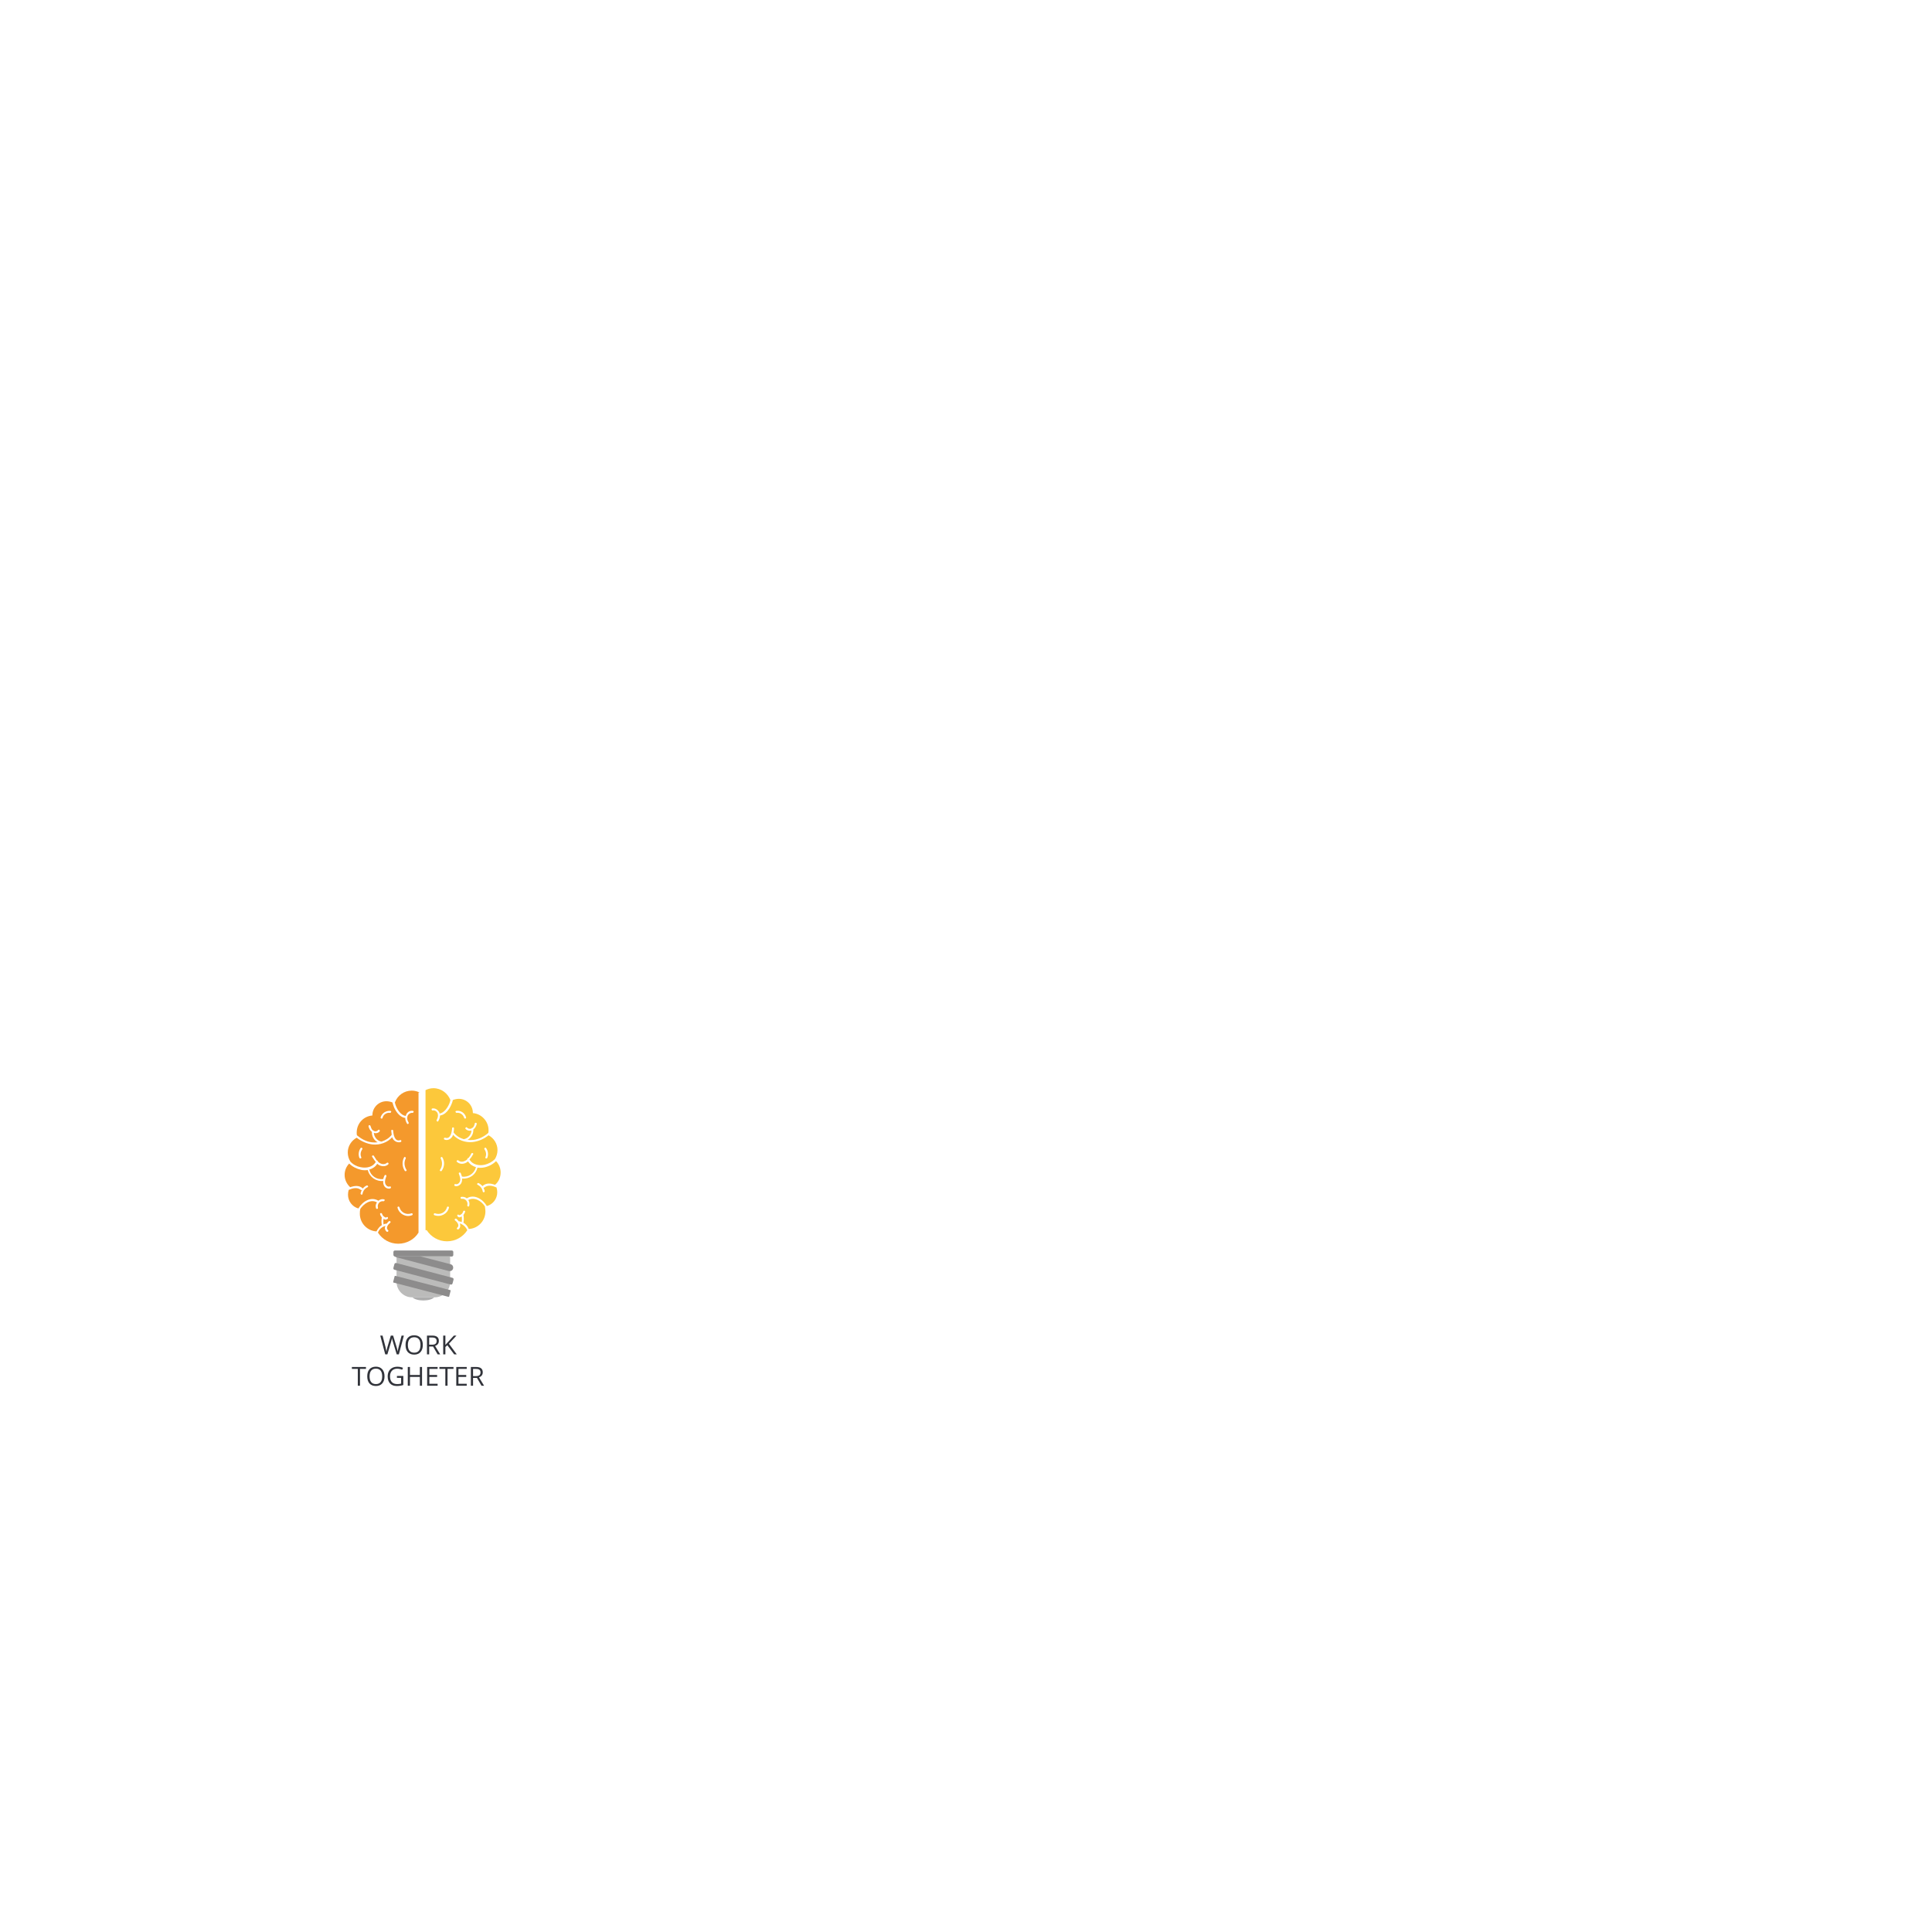
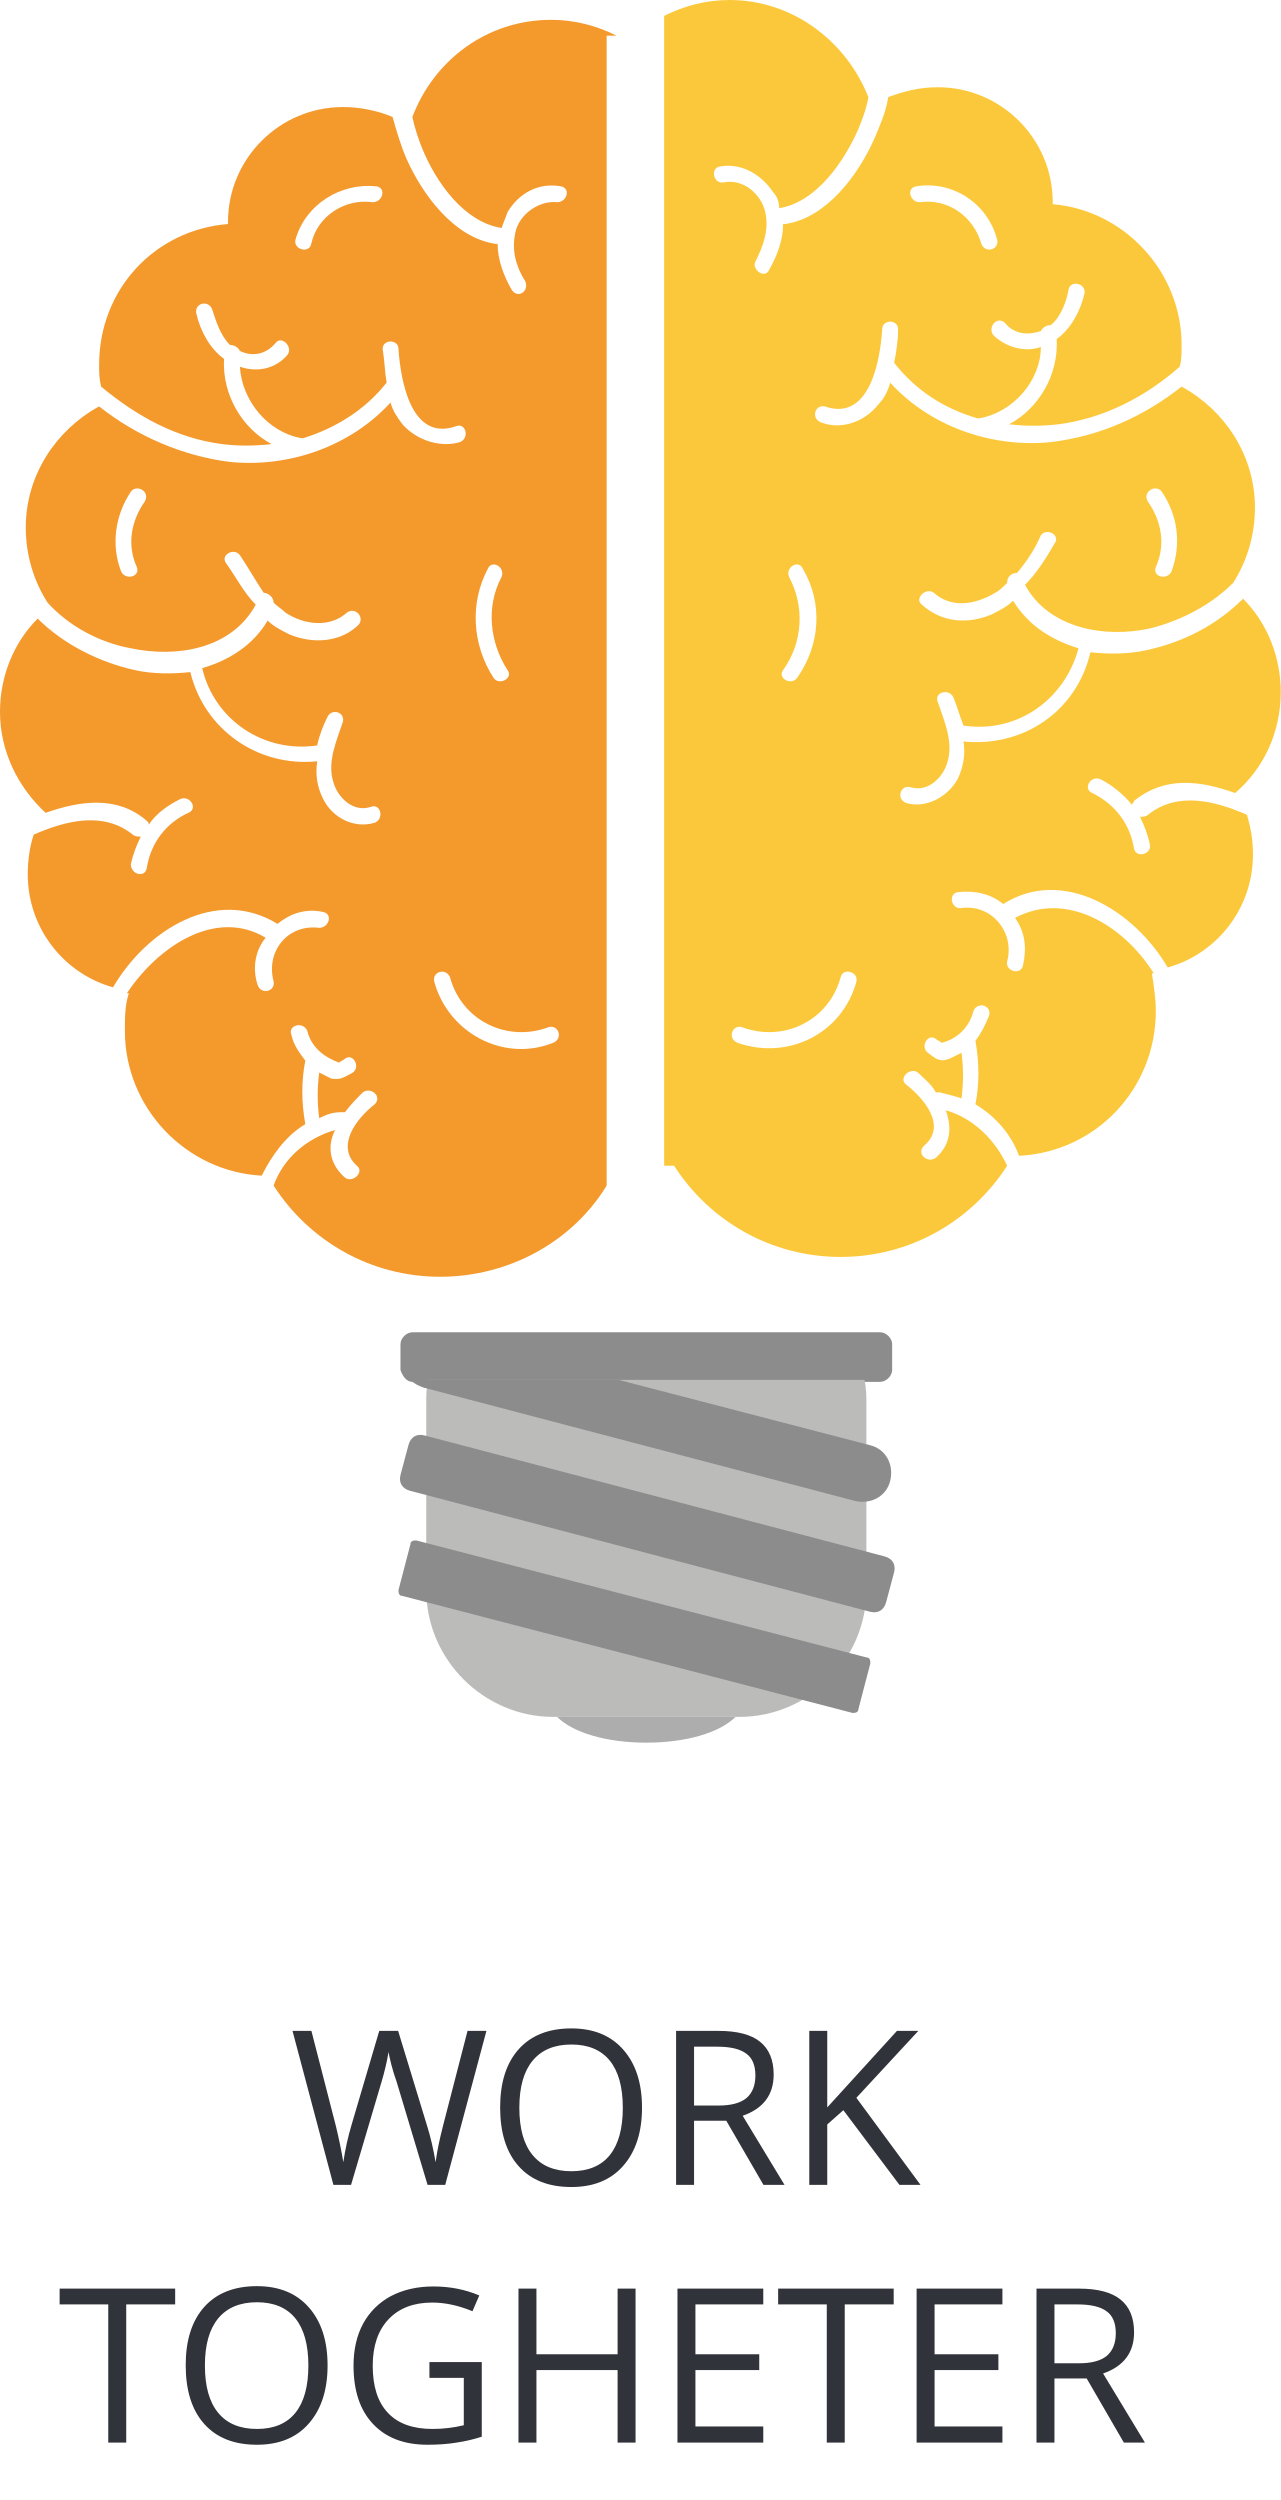
- <svg xmlns="http://www.w3.org/2000/svg" version="1.1" id="Objects" x="0px" y="0px" viewBox="0 0 800 800" style="enable-background:new 0 0 800 800;" xml:space="preserve">
+ <svg xmlns="http://www.w3.org/2000/svg" version="1.1" id="Objects" x="0px" y="0px" viewBox="0 0 64.6 126.1" style="enable-background:new 0 0 64.6 126.1;" xml:space="preserve">
  <style type="text/css">
	.st0{fill:#31333A;}
	.st1{font-family:'OpenSans';}
	.st2{font-size:10.871px;}
	.st3{fill:#F4992C;}
	.st4{fill:#FCC83B;}
	.st5{fill:#8D8C8C;}
	.st6{fill:#BBBBBA;}
	.st7{fill:#ADADAD;}
</style>
  <g>
-     <text transform="matrix(1 0 0 1 157.3135 560.8037)">
-       <tspan x="0" y="0" class="st0 st1 st2">WORK</tspan>
-       <tspan x="-11.7" y="13" class="st0 st1 st2">TOGHETER</tspan>
-     </text>
+     <text transform="matrix(1 0 0 1 14.6135 110.2037)" class="st0 st1 st2">WORK</text>
+     <text transform="matrix(1 0 0 1 2.9135 123.2037)" class="st0 st1 st2">TOGHETER</text>
    <g>
      <g>
        <g>
-           <path class="st3" d="M173.8,452.4c-1-0.5-2.1-0.8-3.3-0.8c-3.2,0-5.9,2-7,4.9c0.1,0.5,0.3,1.1,0.5,1.6c0.7,1.7,2.1,3.7,4,4      c0.1-0.3,0.2-0.5,0.3-0.8c0.6-1,1.6-1.5,2.7-1.3c0.5,0.1,0.3,0.8-0.2,0.8c-0.9-0.1-1.9,0.6-2.1,1.5c-0.2,0.9,0,1.7,0.5,2.5      c0.2,0.5-0.4,0.9-0.7,0.4c-0.4-0.7-0.7-1.5-0.7-2.3c0,0-0.1,0-0.1,0c-2.1-0.3-3.7-2.5-4.5-4.3c-0.3-0.7-0.5-1.4-0.7-2.1      c-0.7-0.3-1.6-0.5-2.5-0.5c-3.2,0-5.8,2.6-5.8,5.8c0,0,0,0.1,0,0.1c-3.7,0.3-6.5,3.3-6.5,7.1c0,0.4,0,0.7,0.1,1.1      c1.8,1.5,3.8,2.6,6.1,2.9c0.8,0.1,1.6,0.1,2.5,0c-1.5-0.8-2.5-2.5-2.4-4.3c-0.7-0.5-1.2-1.4-1.4-2.3c-0.1-0.5,0.6-0.7,0.8-0.2      c0.2,0.6,0.4,1.3,0.9,1.8c0.2,0,0.4,0.1,0.5,0.3c0.6,0.3,1.3,0.2,1.8-0.4c0.3-0.4,0.9,0.2,0.6,0.6c-0.6,0.7-1.5,0.9-2.4,0.6      c0.1,1.7,1.4,3.3,3.1,3.6c0,0,0,0,0.1,0c1.6-0.5,3.1-1.4,4.2-2.8c-0.1-0.6-0.1-1.1-0.2-1.7c0-0.5,0.8-0.5,0.8,0      c0.1,1.5,0.6,4.7,2.9,3.9c0.5-0.2,0.7,0.6,0.2,0.8c-1,0.3-2.2-0.1-2.9-0.9c-0.3-0.4-0.5-0.7-0.6-1.1c-2,2.2-5.1,3.3-8.1,3      c-2.4-0.3-4.7-1.3-6.6-2.8c-2.2,1.2-3.7,3.5-3.7,6.1c0,1.4,0.4,2.7,1.1,3.8c0,0,0,0,0,0c1.1,1.2,2.6,2,4.2,2.3      c2.4,0.5,5.1,0,6.3-2.2c-0.6-0.6-1-1.4-1.5-2.1c-0.3-0.4,0.4-0.8,0.7-0.4c0.4,0.6,0.8,1.3,1.2,1.9c0.2,0,0.5,0.2,0.5,0.5      c0.2,0.2,0.4,0.3,0.6,0.5c0.9,0.6,2.2,0.8,3.1,0c0.4-0.3,0.9,0.2,0.6,0.6c-0.9,0.9-2.3,1-3.5,0.5c-0.4-0.2-0.8-0.4-1.1-0.7      c-0.7,1.2-1.9,2-3.3,2.4c0.6,2.6,3.1,4.3,5.8,3.9c0.1-0.5,0.3-1,0.5-1.4c0.2-0.5,0.9-0.3,0.8,0.2c-0.3,0.9-0.8,2-0.5,3      c0.2,0.8,1,1.6,1.9,1.3c0.5-0.2,0.7,0.6,0.2,0.8c-1,0.3-2.1-0.2-2.6-1.2c-0.3-0.6-0.4-1.2-0.3-1.9c-3,0.3-5.7-1.6-6.4-4.5      c-0.9,0.1-1.9,0.1-2.8-0.1c-1.8-0.4-3.6-1.3-4.9-2.6c-1.2,1.2-1.9,2.9-1.9,4.7c0,2,0.9,3.8,2.3,5.1c1.7-0.6,3.6-0.9,5.1,0.4      c0.1,0.1,0.1,0.1,0.1,0.2c0.4-0.6,1-1,1.6-1.3c0.5-0.2,0.9,0.5,0.4,0.7c-1.1,0.5-1.9,1.5-2.1,2.8c-0.1,0.5-0.8,0.3-0.8-0.2      c0.1-0.5,0.3-1,0.5-1.4c-0.1,0-0.3,0-0.4-0.1c-1.5-1.2-3.4-0.7-5,0c-0.2,0.6-0.3,1.3-0.3,2c0,2.7,1.8,5,4.3,5.7      c1.7-2.9,5.2-5.1,8.3-3.2c0,0,0,0,0,0c0.6-0.5,1.4-0.8,2.3-0.6c0.5,0.1,0.3,0.8-0.2,0.8c-1.6-0.2-2.7,1.2-2.3,2.7      c0.1,0.5-0.6,0.7-0.8,0.2c-0.3-0.9-0.1-1.8,0.4-2.4c-2.5-1.5-5.4,0.4-7,2.8c0,0,0.1,0,0.1,0c-0.2,0.6-0.2,1.2-0.2,1.9      c0,3.9,3.1,7.1,6.9,7.3c0.5-1,1.2-2,2.2-2.6c-0.2-1.1-0.2-2.2,0-3.2c-0.3-0.4-0.6-0.8-0.7-1.3c-0.2-0.5,0.6-0.7,0.8-0.2      c0.2,0.8,0.8,1.3,1.6,1.6c0.1-0.1,0.2-0.1,0.3-0.2c0.4-0.3,0.8,0.4,0.4,0.7c-0.4,0.2-0.6,0.4-1.1,0.3c-0.2-0.1-0.4-0.2-0.6-0.3      c-0.1,0.8-0.1,1.5,0,2.3c0.4-0.2,0.7-0.3,1.1-0.3c0.1,0,0.2,0,0.2,0c0.3-0.4,0.6-0.7,0.9-1c0.4-0.3,1,0.2,0.6,0.6      c-0.9,0.7-2,2.1-0.9,3.1c0.4,0.3-0.2,0.9-0.6,0.6c-0.8-0.7-0.9-1.6-0.5-2.4c-1.4,0.4-2.6,1.4-3.1,2.8c1.8,2.8,4.9,4.6,8.4,4.6      c3.5,0,6.7-1.8,8.4-4.6V452.4z M161.5,460.8c-1.4-0.2-2.8,0.7-3.1,2.1c-0.1,0.5-0.9,0.3-0.8-0.2c0.5-1.8,2.3-2.9,4.1-2.7      C162.2,460.1,162,460.8,161.5,460.8z M150,475.9c-0.7,1-0.9,2.2-0.4,3.3c0.2,0.5-0.6,0.7-0.8,0.2c-0.5-1.3-0.3-2.8,0.5-4      C149.6,475,150.3,475.4,150,475.9z M167.3,479.3c0.2-0.5,0.9-0.1,0.7,0.4c-0.8,1.5-0.6,3.3,0.3,4.7c0.3,0.4-0.4,0.8-0.7,0.4      C166.5,483.1,166.4,481,167.3,479.3z M170.6,503.2c-2.5,1-5.3-0.5-6-3.1c-0.1-0.5,0.6-0.7,0.8-0.2c0.6,2.2,2.9,3.3,5,2.5      C170.9,502.3,171.1,503,170.6,503.2z" />
-           <path class="st4" d="M176.7,509.4c1.8,2.8,4.9,4.6,8.4,4.6c3.5,0,6.6-1.8,8.4-4.6c-0.6-1.3-1.7-2.4-3.1-2.8      c0.3,0.8,0.3,1.7-0.5,2.4c-0.4,0.3-1-0.2-0.6-0.6c1.2-1,0-2.4-0.9-3.1c-0.4-0.3,0.2-0.9,0.6-0.6c0.3,0.3,0.7,0.6,0.9,1      c0.1,0,0.1,0,0.2,0c0.4,0.1,0.8,0.2,1.1,0.3c0.1-0.8,0.1-1.5,0-2.3c-0.2,0.1-0.4,0.2-0.6,0.3c-0.5,0.2-0.7,0-1.1-0.3      c-0.4-0.3,0-1,0.4-0.7c0.1,0.1,0.2,0.1,0.3,0.2c0.8-0.2,1.4-0.8,1.6-1.6c0.2-0.5,0.9-0.3,0.8,0.2c-0.2,0.5-0.4,0.9-0.7,1.3      c0.2,1.1,0.2,2.2,0,3.2c1,0.6,1.8,1.5,2.2,2.6c3.9-0.2,6.9-3.4,6.9-7.3c0-0.6-0.1-1.3-0.2-1.9c0,0,0.1,0,0.1,0      c-1.5-2.4-4.4-4.2-7-2.8c0.5,0.7,0.6,1.5,0.4,2.4c-0.1,0.5-0.9,0.3-0.8-0.2c0.4-1.5-0.8-2.9-2.3-2.7c-0.5,0.1-0.7-0.7-0.2-0.8      c0.9-0.1,1.7,0.1,2.3,0.6c0,0,0,0,0,0c3-1.9,6.6,0.3,8.3,3.2c2.5-0.7,4.3-3,4.3-5.7c0-0.7-0.1-1.3-0.3-2c-1.6-0.7-3.5-1.2-5,0      c-0.1,0.1-0.3,0.1-0.4,0.1c0.2,0.4,0.4,0.9,0.5,1.4c0.1,0.5-0.7,0.7-0.8,0.2c-0.2-1.2-0.9-2.2-2.1-2.8c-0.5-0.2-0.1-0.9,0.4-0.7      c0.6,0.3,1.2,0.8,1.6,1.3c0-0.1,0.1-0.1,0.1-0.2c1.6-1.3,3.4-1,5.1-0.4c1.4-1.2,2.3-3,2.3-5.1c0-1.8-0.7-3.5-1.9-4.7      c-1.3,1.3-3,2.2-4.9,2.6c-0.9,0.2-1.9,0.2-2.8,0.1c-0.7,3-3.4,4.8-6.4,4.5c0.1,0.6,0,1.3-0.3,1.9c-0.5,0.9-1.6,1.5-2.6,1.2      c-0.5-0.2-0.3-0.9,0.2-0.8c0.9,0.3,1.7-0.5,1.9-1.3c0.3-1-0.2-2.1-0.5-3c-0.2-0.5,0.6-0.7,0.8-0.2c0.2,0.5,0.3,0.9,0.5,1.4      c2.7,0.4,5.1-1.3,5.8-3.9c-1.3-0.4-2.5-1.1-3.3-2.4c-0.3,0.3-0.7,0.5-1.1,0.7c-1.2,0.5-2.5,0.4-3.5-0.5      c-0.4-0.3,0.2-0.9,0.6-0.6c0.9,0.8,2.1,0.6,3.1,0c0.2-0.1,0.4-0.3,0.6-0.5c0-0.3,0.2-0.5,0.5-0.5c0.5-0.6,0.9-1.2,1.2-1.9      c0.3-0.4,1,0,0.7,0.4c-0.4,0.7-0.9,1.5-1.5,2.1c1.2,2.2,4,2.7,6.3,2.2c1.6-0.4,3.1-1.2,4.2-2.3c0,0,0,0,0,0      c0.7-1.1,1.1-2.4,1.1-3.8c0-2.6-1.5-4.9-3.7-6.1c-1.9,1.5-4.1,2.5-6.6,2.8c-3,0.3-6.1-0.8-8.1-3c-0.1,0.4-0.3,0.8-0.6,1.1      c-0.7,0.9-1.9,1.3-2.9,0.9c-0.5-0.2-0.3-0.9,0.2-0.8c2.3,0.8,2.8-2.4,2.9-3.9c0-0.5,0.8-0.5,0.8,0c0,0.6-0.1,1.2-0.2,1.7      c1.1,1.4,2.5,2.3,4.2,2.8c0,0,0,0,0.1,0c1.7-0.3,3.1-1.9,3.1-3.6c-0.8,0.3-1.8,0-2.4-0.6c-0.3-0.4,0.2-1,0.6-0.6      c0.5,0.6,1.2,0.6,1.8,0.4c0.1-0.2,0.3-0.3,0.5-0.3c0.5-0.4,0.8-1.2,0.9-1.8c0.1-0.5,0.9-0.3,0.8,0.2c-0.2,0.9-0.7,1.8-1.4,2.3      c0.1,1.8-0.9,3.5-2.4,4.3c0.8,0.1,1.6,0.1,2.5,0c2.3-0.3,4.4-1.4,6.1-2.9c0.1-0.3,0.1-0.7,0.1-1.1c0-3.7-2.9-6.8-6.5-7.1      c0,0,0-0.1,0-0.1c0-3.2-2.6-5.8-5.8-5.8c-0.9,0-1.7,0.2-2.5,0.5c-0.1,0.7-0.4,1.4-0.7,2.1c-0.8,1.8-2.4,4-4.5,4.3      c0,0-0.1,0-0.1,0c0,0.8-0.3,1.6-0.7,2.3c-0.2,0.5-0.9,0-0.7-0.4c0.4-0.8,0.7-1.6,0.5-2.5c-0.2-0.9-1.1-1.7-2.1-1.5      c-0.5,0.1-0.7-0.7-0.2-0.8c1.1-0.2,2.1,0.4,2.7,1.3c0.2,0.2,0.3,0.5,0.3,0.8c1.9-0.3,3.3-2.4,4-4c0.2-0.5,0.4-1,0.5-1.6      c-1.1-2.8-3.8-4.9-7-4.9c-1.2,0-2.3,0.3-3.3,0.8V509.4z M188.9,460c1.8-0.3,3.6,0.8,4.1,2.7c0.1,0.5-0.6,0.7-0.8,0.2      c-0.4-1.4-1.7-2.3-3.1-2.1C188.6,460.8,188.4,460.1,188.9,460z M201.3,475.4c0.8,1.2,1,2.6,0.5,4c-0.2,0.5-1,0.3-0.8-0.2      c0.5-1.1,0.3-2.3-0.4-3.3C200.3,475.4,201,475,201.3,475.4z M182.9,484.8c-0.3,0.4-1,0-0.7-0.4c1-1.4,1.1-3.2,0.3-4.7      c-0.2-0.5,0.5-0.9,0.7-0.4C184.2,481,184.1,483.1,182.9,484.8z M180.1,502.4c2.1,0.8,4.4-0.3,5-2.5c0.1-0.5,0.9-0.3,0.8,0.2      c-0.7,2.6-3.4,4-6,3.1C179.4,503,179.6,502.3,180.1,502.4z" />
+           <path class="st3" d="M31.1,1.8C30.1,1.3,29,1,27.8,1c-3.2,0-5.9,2-7,4.9c0.1,0.5,0.3,1.1,0.5,1.6c0.7,1.7,2.1,3.7,4,4      c0.1-0.3,0.2-0.5,0.3-0.8c0.6-1,1.6-1.5,2.7-1.3c0.5,0.1,0.3,0.8-0.2,0.8c-0.9-0.1-1.9,0.6-2.1,1.5c-0.2,0.9,0,1.7,0.5,2.5      c0.2,0.5-0.4,0.9-0.7,0.4c-0.4-0.7-0.7-1.5-0.7-2.3H25C22.9,12,21.3,9.8,20.5,8c-0.3-0.7-0.5-1.4-0.7-2.1      c-0.7-0.3-1.6-0.5-2.5-0.5c-3.2,0-5.8,2.6-5.8,5.8v0.1C7.8,11.6,5,14.6,5,18.4c0,0.4,0,0.7,0.1,1.1c1.8,1.5,3.8,2.6,6.1,2.9      c0.8,0.1,1.6,0.1,2.5,0c-1.5-0.8-2.5-2.5-2.4-4.3c-0.7-0.5-1.2-1.4-1.4-2.3c-0.1-0.5,0.6-0.7,0.8-0.2c0.2,0.6,0.4,1.3,0.9,1.8      c0.2,0,0.4,0.1,0.5,0.3c0.6,0.3,1.3,0.2,1.8-0.4c0.3-0.4,0.9,0.2,0.6,0.6c-0.6,0.7-1.5,0.9-2.4,0.6c0.1,1.7,1.4,3.3,3.1,3.6      c0,0,0,0,0.1,0c1.6-0.5,3.1-1.4,4.2-2.8c-0.1-0.6-0.1-1.1-0.2-1.7c0-0.5,0.8-0.5,0.8,0c0.1,1.5,0.6,4.7,2.9,3.9      c0.5-0.2,0.7,0.6,0.2,0.8c-1,0.3-2.2-0.1-2.9-0.9c-0.3-0.4-0.5-0.7-0.6-1.1c-2,2.2-5.1,3.3-8.1,3C9.2,23,6.9,22,5,20.5      c-2.2,1.2-3.7,3.5-3.7,6.1c0,1.4,0.4,2.7,1.1,3.8l0,0c1.1,1.2,2.6,2,4.2,2.3c2.4,0.5,5.1,0,6.3-2.2c-0.6-0.6-1-1.4-1.5-2.1      c-0.3-0.4,0.4-0.8,0.7-0.4c0.4,0.6,0.8,1.3,1.2,1.9c0.2,0,0.5,0.2,0.5,0.5c0.2,0.2,0.4,0.3,0.6,0.5c0.9,0.6,2.2,0.8,3.1,0      c0.4-0.3,0.9,0.2,0.6,0.6c-0.9,0.9-2.3,1-3.5,0.5c-0.4-0.2-0.8-0.4-1.1-0.7c-0.7,1.2-1.9,2-3.3,2.4c0.6,2.6,3.1,4.3,5.8,3.9      c0.1-0.5,0.3-1,0.5-1.4c0.2-0.5,0.9-0.3,0.8,0.2c-0.3,0.9-0.8,2-0.5,3c0.2,0.8,1,1.6,1.9,1.3c0.5-0.2,0.7,0.6,0.2,0.8      c-1,0.3-2.1-0.2-2.6-1.2c-0.3-0.6-0.4-1.2-0.3-1.9c-3,0.3-5.7-1.6-6.4-4.5C8.7,34,7.7,34,6.8,33.8c-1.8-0.4-3.6-1.3-4.9-2.6      C0.7,32.4,0,34.1,0,35.9c0,2,0.9,3.8,2.3,5.1c1.7-0.6,3.6-0.9,5.1,0.4c0.1,0.1,0.1,0.1,0.1,0.2c0.4-0.6,1-1,1.6-1.3      c0.5-0.2,0.9,0.5,0.4,0.7c-1.1,0.5-1.9,1.5-2.1,2.8c-0.1,0.5-0.8,0.3-0.8-0.2c0.1-0.5,0.3-1,0.5-1.4c-0.1,0-0.3,0-0.4-0.1      c-1.5-1.2-3.4-0.7-5,0c-0.2,0.6-0.3,1.3-0.3,2c0,2.7,1.8,5,4.3,5.7c1.7-2.9,5.2-5.1,8.3-3.2l0,0c0.6-0.5,1.4-0.8,2.3-0.6      c0.5,0.1,0.3,0.8-0.2,0.8c-1.6-0.2-2.7,1.2-2.3,2.7c0.1,0.5-0.6,0.7-0.8,0.2c-0.3-0.9-0.1-1.8,0.4-2.4c-2.5-1.5-5.4,0.4-7,2.8      h0.1c-0.2,0.6-0.2,1.2-0.2,1.9c0,3.9,3.1,7.1,6.9,7.3c0.5-1,1.2-2,2.2-2.6c-0.2-1.1-0.2-2.2,0-3.2c-0.3-0.4-0.6-0.8-0.7-1.3      c-0.2-0.5,0.6-0.7,0.8-0.2c0.2,0.8,0.8,1.3,1.6,1.6c0.1-0.1,0.2-0.1,0.3-0.2c0.4-0.3,0.8,0.4,0.4,0.7c-0.4,0.2-0.6,0.4-1.1,0.3      c-0.2-0.1-0.4-0.2-0.6-0.3c-0.1,0.8-0.1,1.5,0,2.3c0.4-0.2,0.7-0.3,1.1-0.3c0.1,0,0.2,0,0.2,0c0.3-0.4,0.6-0.7,0.9-1      c0.4-0.3,1,0.2,0.6,0.6c-0.9,0.7-2,2.1-0.9,3.1c0.4,0.3-0.2,0.9-0.6,0.6c-0.8-0.7-0.9-1.6-0.5-2.4c-1.4,0.4-2.6,1.4-3.1,2.8      c1.8,2.8,4.9,4.6,8.4,4.6s6.7-1.8,8.4-4.6v-58H31.1z M18.8,10.2c-1.4-0.2-2.8,0.7-3.1,2.1c-0.1,0.5-0.9,0.3-0.8-0.2      c0.5-1.8,2.3-2.9,4.1-2.7C19.5,9.5,19.3,10.2,18.8,10.2z M7.3,25.3c-0.7,1-0.9,2.2-0.4,3.3c0.2,0.5-0.6,0.7-0.8,0.2      c-0.5-1.3-0.3-2.8,0.5-4C6.9,24.4,7.6,24.8,7.3,25.3z M24.6,28.7c0.2-0.5,0.9-0.1,0.7,0.4c-0.8,1.5-0.6,3.3,0.3,4.7      c0.3,0.4-0.4,0.8-0.7,0.4C23.8,32.5,23.7,30.4,24.6,28.7z M27.9,52.6c-2.5,1-5.3-0.5-6-3.1c-0.1-0.5,0.6-0.7,0.8-0.2      c0.6,2.2,2.9,3.3,5,2.5C28.2,51.7,28.4,52.4,27.9,52.6z" />
+           <path class="st4" d="M34,58.8c1.8,2.8,4.9,4.6,8.4,4.6s6.6-1.8,8.4-4.6c-0.6-1.3-1.7-2.4-3.1-2.8c0.3,0.8,0.3,1.7-0.5,2.4      c-0.4,0.3-1-0.2-0.6-0.6c1.2-1,0-2.4-0.9-3.1c-0.4-0.3,0.2-0.9,0.6-0.6c0.3,0.3,0.7,0.6,0.9,1c0.1,0,0.1,0,0.2,0      c0.4,0.1,0.8,0.2,1.1,0.3c0.1-0.8,0.1-1.5,0-2.3c-0.2,0.1-0.4,0.2-0.6,0.3c-0.5,0.2-0.7,0-1.1-0.3c-0.4-0.3,0-1,0.4-0.7      c0.1,0.1,0.2,0.1,0.3,0.2c0.8-0.2,1.4-0.8,1.6-1.6c0.2-0.5,0.9-0.3,0.8,0.2c-0.2,0.5-0.4,0.9-0.7,1.3c0.2,1.1,0.2,2.2,0,3.2      c1,0.6,1.8,1.5,2.2,2.6c3.9-0.2,6.9-3.4,6.9-7.3c0-0.6-0.1-1.3-0.2-1.9h0.1c-1.5-2.4-4.4-4.2-7-2.8c0.5,0.7,0.6,1.5,0.4,2.4      c-0.1,0.5-0.9,0.3-0.8-0.2c0.4-1.5-0.8-2.9-2.3-2.7c-0.5,0.1-0.7-0.7-0.2-0.8c0.9-0.1,1.7,0.1,2.3,0.6l0,0      c3-1.9,6.6,0.3,8.3,3.2c2.5-0.7,4.3-3,4.3-5.7c0-0.7-0.1-1.3-0.3-2c-1.6-0.7-3.5-1.2-5,0c-0.1,0.1-0.3,0.1-0.4,0.1      c0.2,0.4,0.4,0.9,0.5,1.4s-0.7,0.7-0.8,0.2c-0.2-1.2-0.9-2.2-2.1-2.8c-0.5-0.2-0.1-0.9,0.4-0.7c0.6,0.3,1.2,0.8,1.6,1.3      c0-0.1,0.1-0.1,0.1-0.2c1.6-1.3,3.4-1,5.1-0.4c1.4-1.2,2.3-3,2.3-5.1c0-1.8-0.7-3.5-1.9-4.7c-1.3,1.3-3,2.2-4.9,2.6      C56.9,33,55.9,33,55,32.9c-0.7,3-3.4,4.8-6.4,4.5c0.1,0.6,0,1.3-0.3,1.9c-0.5,0.9-1.6,1.5-2.6,1.2c-0.5-0.2-0.3-0.9,0.2-0.8      c0.9,0.3,1.7-0.5,1.9-1.3c0.3-1-0.2-2.1-0.5-3c-0.2-0.5,0.6-0.7,0.8-0.2s0.3,0.9,0.5,1.4c2.7,0.4,5.1-1.3,5.8-3.9      c-1.3-0.4-2.5-1.1-3.3-2.4c-0.3,0.3-0.7,0.5-1.1,0.7c-1.2,0.5-2.5,0.4-3.5-0.5c-0.4-0.3,0.2-0.9,0.6-0.6c0.9,0.8,2.1,0.6,3.1,0      c0.2-0.1,0.4-0.3,0.6-0.5c0-0.3,0.2-0.5,0.5-0.5c0.5-0.6,0.9-1.2,1.2-1.9c0.3-0.4,1,0,0.7,0.4c-0.4,0.7-0.9,1.5-1.5,2.1      c1.2,2.2,4,2.7,6.3,2.2c1.6-0.4,3.1-1.2,4.2-2.3l0,0c0.7-1.1,1.1-2.4,1.1-3.8c0-2.6-1.5-4.9-3.7-6.1C57.7,21,55.5,22,53,22.3      c-3,0.3-6.1-0.8-8.1-3c-0.1,0.4-0.3,0.8-0.6,1.1c-0.7,0.9-1.9,1.3-2.9,0.9c-0.5-0.2-0.3-0.9,0.2-0.8c2.3,0.8,2.8-2.4,2.9-3.9      c0-0.5,0.8-0.5,0.8,0c0,0.6-0.1,1.2-0.2,1.7c1.1,1.4,2.5,2.3,4.2,2.8c0,0,0,0,0.1,0c1.7-0.3,3.1-1.9,3.1-3.6      c-0.8,0.3-1.8,0-2.4-0.6c-0.3-0.4,0.2-1,0.6-0.6c0.5,0.6,1.2,0.6,1.8,0.4c0.1-0.2,0.3-0.3,0.5-0.3c0.5-0.4,0.8-1.2,0.9-1.8      c0.1-0.5,0.9-0.3,0.8,0.2c-0.2,0.9-0.7,1.8-1.4,2.3c0.1,1.8-0.9,3.5-2.4,4.3c0.8,0.1,1.6,0.1,2.5,0c2.3-0.3,4.4-1.4,6.1-2.9      c0.1-0.3,0.1-0.7,0.1-1.1c0-3.7-2.9-6.8-6.5-7.1v-0.1c0-3.2-2.6-5.8-5.8-5.8c-0.9,0-1.7,0.2-2.5,0.5c-0.1,0.7-0.4,1.4-0.7,2.1      c-0.8,1.8-2.4,4-4.5,4.3h-0.1c0,0.8-0.3,1.6-0.7,2.3c-0.2,0.5-0.9,0-0.7-0.4c0.4-0.8,0.7-1.6,0.5-2.5S37.5,9,36.5,9.2      c-0.5,0.1-0.7-0.7-0.2-0.8c1.1-0.2,2.1,0.4,2.7,1.3c0.2,0.2,0.3,0.5,0.3,0.8c1.9-0.3,3.3-2.4,4-4c0.2-0.5,0.4-1,0.5-1.6      C42.7,2.1,40,0,36.8,0c-1.2,0-2.3,0.3-3.3,0.8v58H34z M46.2,9.4c1.8-0.3,3.6,0.8,4.1,2.7c0.1,0.5-0.6,0.7-0.8,0.2      c-0.4-1.4-1.7-2.3-3.1-2.1C45.9,10.2,45.7,9.5,46.2,9.4z M58.6,24.8c0.8,1.2,1,2.6,0.5,4c-0.2,0.5-1,0.3-0.8-0.2      c0.5-1.1,0.3-2.3-0.4-3.3C57.6,24.8,58.3,24.4,58.6,24.8z M40.2,34.2c-0.3,0.4-1,0-0.7-0.4c1-1.4,1.1-3.2,0.3-4.7      c-0.2-0.5,0.5-0.9,0.7-0.4C41.5,30.4,41.4,32.5,40.2,34.2z M37.4,51.8c2.1,0.8,4.4-0.3,5-2.5c0.1-0.5,0.9-0.3,0.8,0.2      c-0.7,2.6-3.4,4-6,3.1C36.7,52.4,36.9,51.7,37.4,51.8z" />
        </g>
      </g>
      <g>
        <g>
-           <path class="st5" d="M163.5,520.3l23.6,0c0.3,0,0.6-0.3,0.6-0.6l0-1.3c0-0.3-0.3-0.6-0.6-0.6l-23.6,0c-0.3,0-0.6,0.3-0.6,0.6      l0,1.3C163,520,163.2,520.3,163.5,520.3z" />
-           <path class="st6" d="M186.3,520.2c0.1,0.4,0.1,0.8,0.1,1.2l0,9.4c0,3.5-2.9,6.4-6.4,6.4l-9.4,0c-3.5,0-6.4-2.9-6.4-6.4l0-9.4      c0-0.4,0-0.8,0.1-1.2L186.3,520.2z" />
-           <path class="st7" d="M179.8,537.2c-0.8,0.8-2.5,1.3-4.5,1.3c-2,0-3.7-0.5-4.5-1.3L179.8,537.2z" />
-           <path class="st5" d="M163.4,525.8l23.2,6.1c0.4,0.1,0.7-0.1,0.8-0.5l0.4-1.5c0.1-0.4-0.1-0.7-0.5-0.8l-23.2-6.1      c-0.4-0.1-0.7,0.1-0.8,0.5l-0.4,1.5C162.8,525.4,163,525.7,163.4,525.8z" />
-           <path class="st5" d="M163,531.1l22.7,5.9c0.1,0,0.3,0,0.3-0.2l0.6-2.3c0-0.1,0-0.3-0.2-0.3l-22.7-5.9c-0.1,0-0.3,0-0.3,0.2      l-0.6,2.3C162.8,530.9,162.8,531.1,163,531.1z" />
-           <path class="st5" d="M173.9,520.2l12.7,3.3c0.8,0.2,1.2,1,1,1.8c-0.2,0.8-1,1.2-1.8,1l-21.7-5.7c-0.3-0.1-0.5-0.2-0.7-0.4      L173.9,520.2z" />
+           <path class="st5" d="M20.8,69.7h23.6c0.3,0,0.6-0.3,0.6-0.6v-1.3c0-0.3-0.3-0.6-0.6-0.6H20.8c-0.3,0-0.6,0.3-0.6,0.6v1.3      C20.3,69.4,20.5,69.7,20.8,69.7z" />
+           <path class="st6" d="M43.6,69.6c0.1,0.4,0.1,0.8,0.1,1.2v9.4c0,3.5-2.9,6.4-6.4,6.4h-9.4c-3.5,0-6.4-2.9-6.4-6.4v-9.4      c0-0.4,0-0.8,0.1-1.2H43.6z" />
+           <path class="st7" d="M37.1,86.6c-0.8,0.8-2.5,1.3-4.5,1.3s-3.7-0.5-4.5-1.3H37.1z" />
+           <path class="st5" d="M20.7,75.2l23.2,6.1c0.4,0.1,0.7-0.1,0.8-0.5l0.4-1.5c0.1-0.4-0.1-0.7-0.5-0.8l-23.2-6.1      c-0.4-0.1-0.7,0.1-0.8,0.5l-0.4,1.5C20.1,74.8,20.3,75.1,20.7,75.2z" />
+           <path class="st5" d="M20.3,80.5L43,86.4c0.1,0,0.3,0,0.3-0.2l0.6-2.3c0-0.1,0-0.3-0.2-0.3L21,77.7c-0.1,0-0.3,0-0.3,0.2      l-0.6,2.3C20.1,80.3,20.1,80.5,20.3,80.5z" />
+           <path class="st5" d="M31.2,69.6l12.7,3.3c0.8,0.2,1.2,1,1,1.8s-1,1.2-1.8,1L21.4,70c-0.3-0.1-0.5-0.2-0.7-0.4L31.2,69.6z" />
        </g>
      </g>
    </g>
  </g>
</svg>
